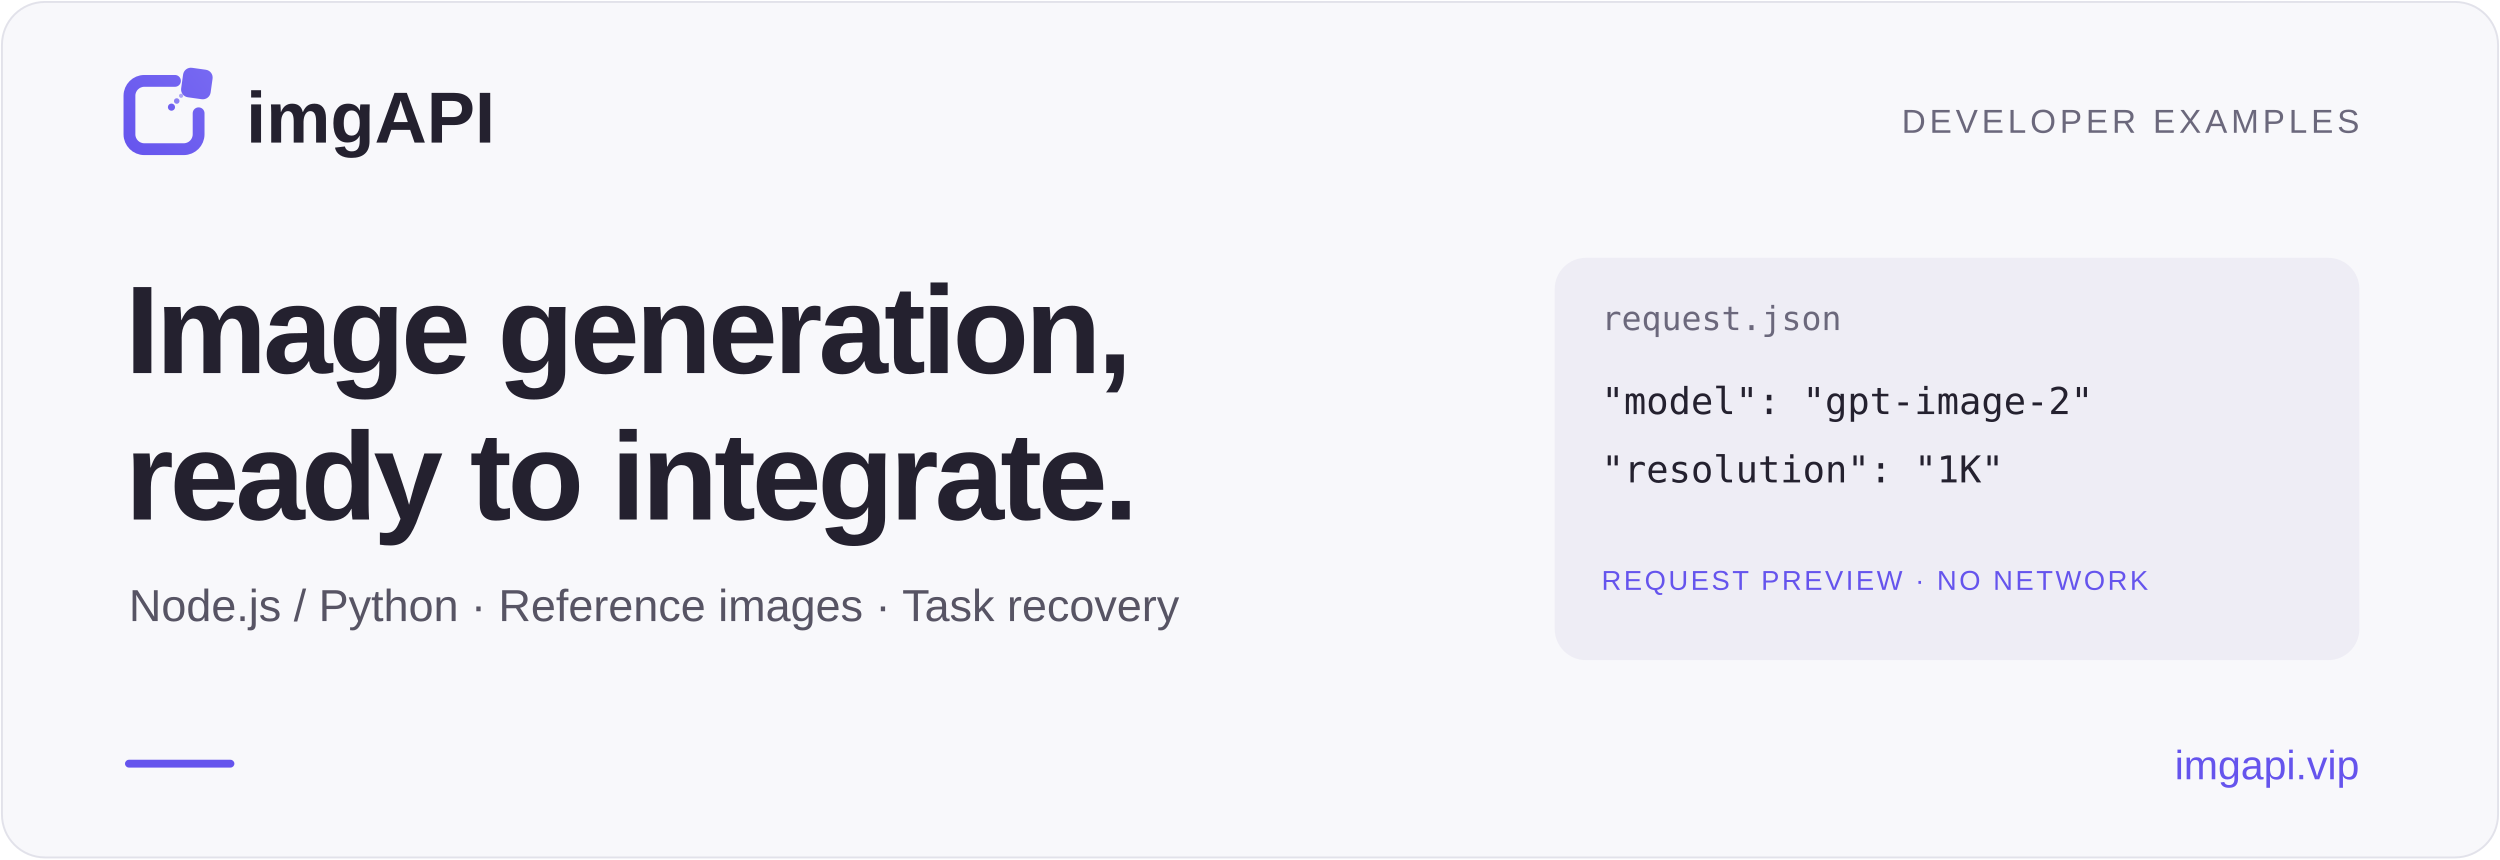
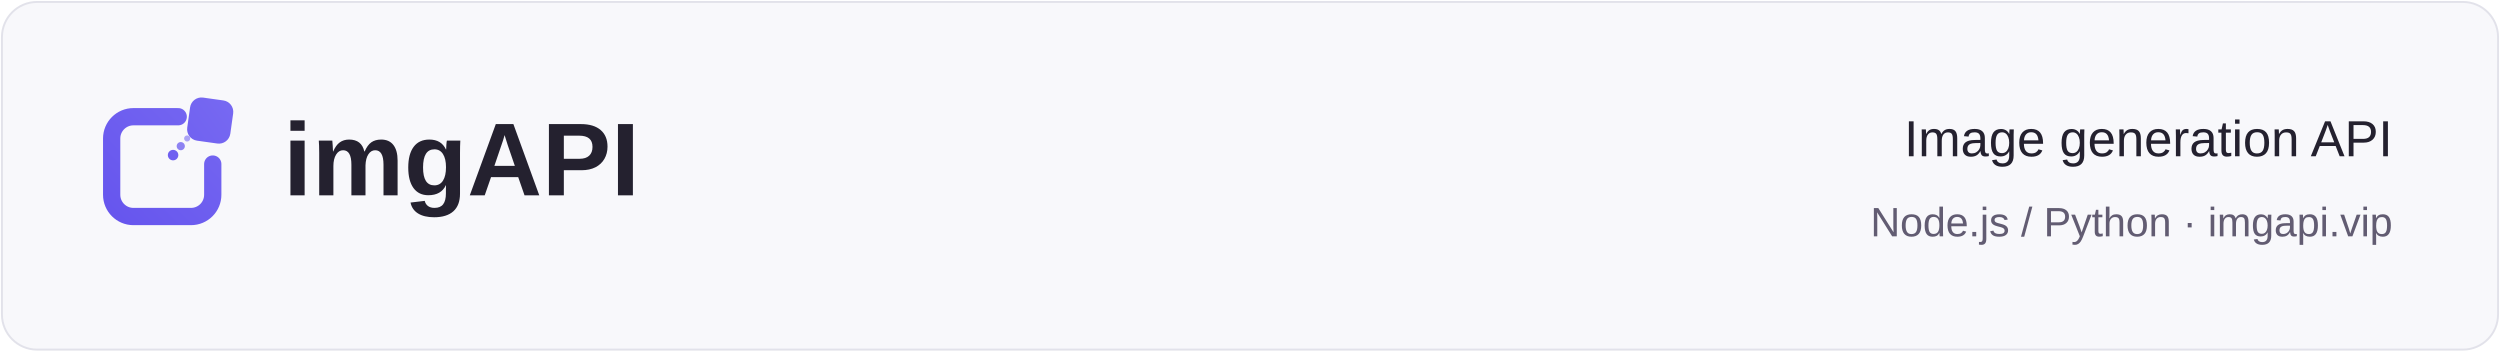
- <svg xmlns="http://www.w3.org/2000/svg" width="1280" height="440" viewBox="0 0 1280 440" role="img" aria-labelledby="title desc">
-   <rect x="1" y="1" width="1278" height="438" rx="22" fill="#f8f8fb" stroke="#e2e2ea" />
-   <g font-family="Arial, Helvetica, sans-serif" fill="#24212f">
-     <svg x="60" y="32" width="52" height="52" viewBox="0 0 116 116">
-       <defs>
-         <linearGradient id="imgapi-purple" x1="4" y1="104" x2="106" y2="4" gradientUnits="userSpaceOnUse">
-           <stop offset="0" stop-color="#6554ED" />
-           <stop offset="1" stop-color="#7769F2" />
-         </linearGradient>
-       </defs>
-       <g fill="none" stroke="url(#imgapi-purple)" stroke-width="13.5" stroke-linecap="round" stroke-linejoin="round">
-         <path d="M 66 21 H 31 A 17 17 0 0 0 14 38 V 82 A 17 17 0 0 0 31 99 H 76 A 17 17 0 0 0 93 82 V 58" />
-       </g>
-       <g fill="url(#imgapi-purple)">
-         <circle cx="62" cy="51" r="4.1" />
-         <circle cx="68" cy="44" r="3.2" opacity="0.78" />
-         <circle cx="73" cy="38" r="2.4" opacity="0.56" />
-         <rect x="74" y="7" width="34" height="34" rx="9" transform="rotate(8 91 24)" />
-       </g>
-     </svg>
-     <text x="126" y="73" font-size="37" font-weight="700">imgAPI</text>
-     <text x="1208" y="68" text-anchor="end" font-size="17" fill="#6b687c" letter-spacing="2">DEVELOPER EXAMPLES</text>
-     <text x="64" y="191" font-size="64" font-weight="700" letter-spacing="-2">Image generation,</text>
-     <text x="64" y="266" font-size="64" font-weight="700" letter-spacing="-2">ready to integrate.</text>
-     <text x="66" y="318" font-size="23" fill="#575464">Node.js / Python · Reference images · Task recovery</text>
-     <rect x="796" y="132" width="412" height="206" rx="16" fill="#eeedf5" />
-     <text x="820" y="169" font-size="17" fill="#6b687c" font-family="Consolas, Menlo, monospace">request.json</text>
-     <g font-family="Consolas, Menlo, monospace" font-size="19">
-       <text x="820" y="212">"model": "gpt-image-2"</text>
-       <text x="820" y="247">"resolution": "1K"</text>
+ <svg xmlns="http://www.w3.org/2000/svg" width="1280" height="180" viewBox="0 0 1280 180" role="img" aria-labelledby="title desc">
+   <rect x="1" y="1" width="1278" height="178" rx="18" fill="#f8f8fb" stroke="#e2e2ea" />
+   <svg x="48" y="46" width="76" height="76" viewBox="0 0 116 116">
+     <defs>
+       <linearGradient id="imgapi-purple" x1="4" y1="104" x2="106" y2="4" gradientUnits="userSpaceOnUse">
+         <stop offset="0" stop-color="#6554ED" />
+         <stop offset="1" stop-color="#7769F2" />
+       </linearGradient>
+     </defs>
+     <g fill="none" stroke="url(#imgapi-purple)" stroke-width="13.5" stroke-linecap="round" stroke-linejoin="round">
+       <path d="M 66 21 H 31 A 17 17 0 0 0 14 38 V 82 A 17 17 0 0 0 31 99 H 76 A 17 17 0 0 0 93 82 V 58" />
    </g>
-     <text x="820" y="302" font-size="14" fill="#6554ed" letter-spacing="1.3">REQUEST PREVIEW · NO NETWORK</text>
-     <rect x="64" y="389" width="56" height="4" rx="2" fill="#6554ed" />
-     <text x="1208" y="399" text-anchor="end" font-size="21" fill="#6554ed">imgapi.vip</text>
+     <g fill="url(#imgapi-purple)">
+       <circle cx="62" cy="51" r="4.1" />
+       <circle cx="68" cy="44" r="3.2" opacity="0.78" />
+       <circle cx="73" cy="38" r="2.4" opacity="0.56" />
+       <rect x="74" y="7" width="34" height="34" rx="9" transform="rotate(8 91 24)" />
+     </g>
+   </svg>
+   <g font-family="Arial,Helvetica,sans-serif">
+     <text x="145" y="100" font-size="53" font-weight="700" fill="#24212f">imgAPI</text>
+     <text x="1225" y="80" text-anchor="end" font-size="26" fill="#24212f">Image generation API</text>
+     <text x="1225" y="121" text-anchor="end" font-size="21" fill="#625c72">Node.js / Python · imgapi.vip</text>
  </g>
</svg>
